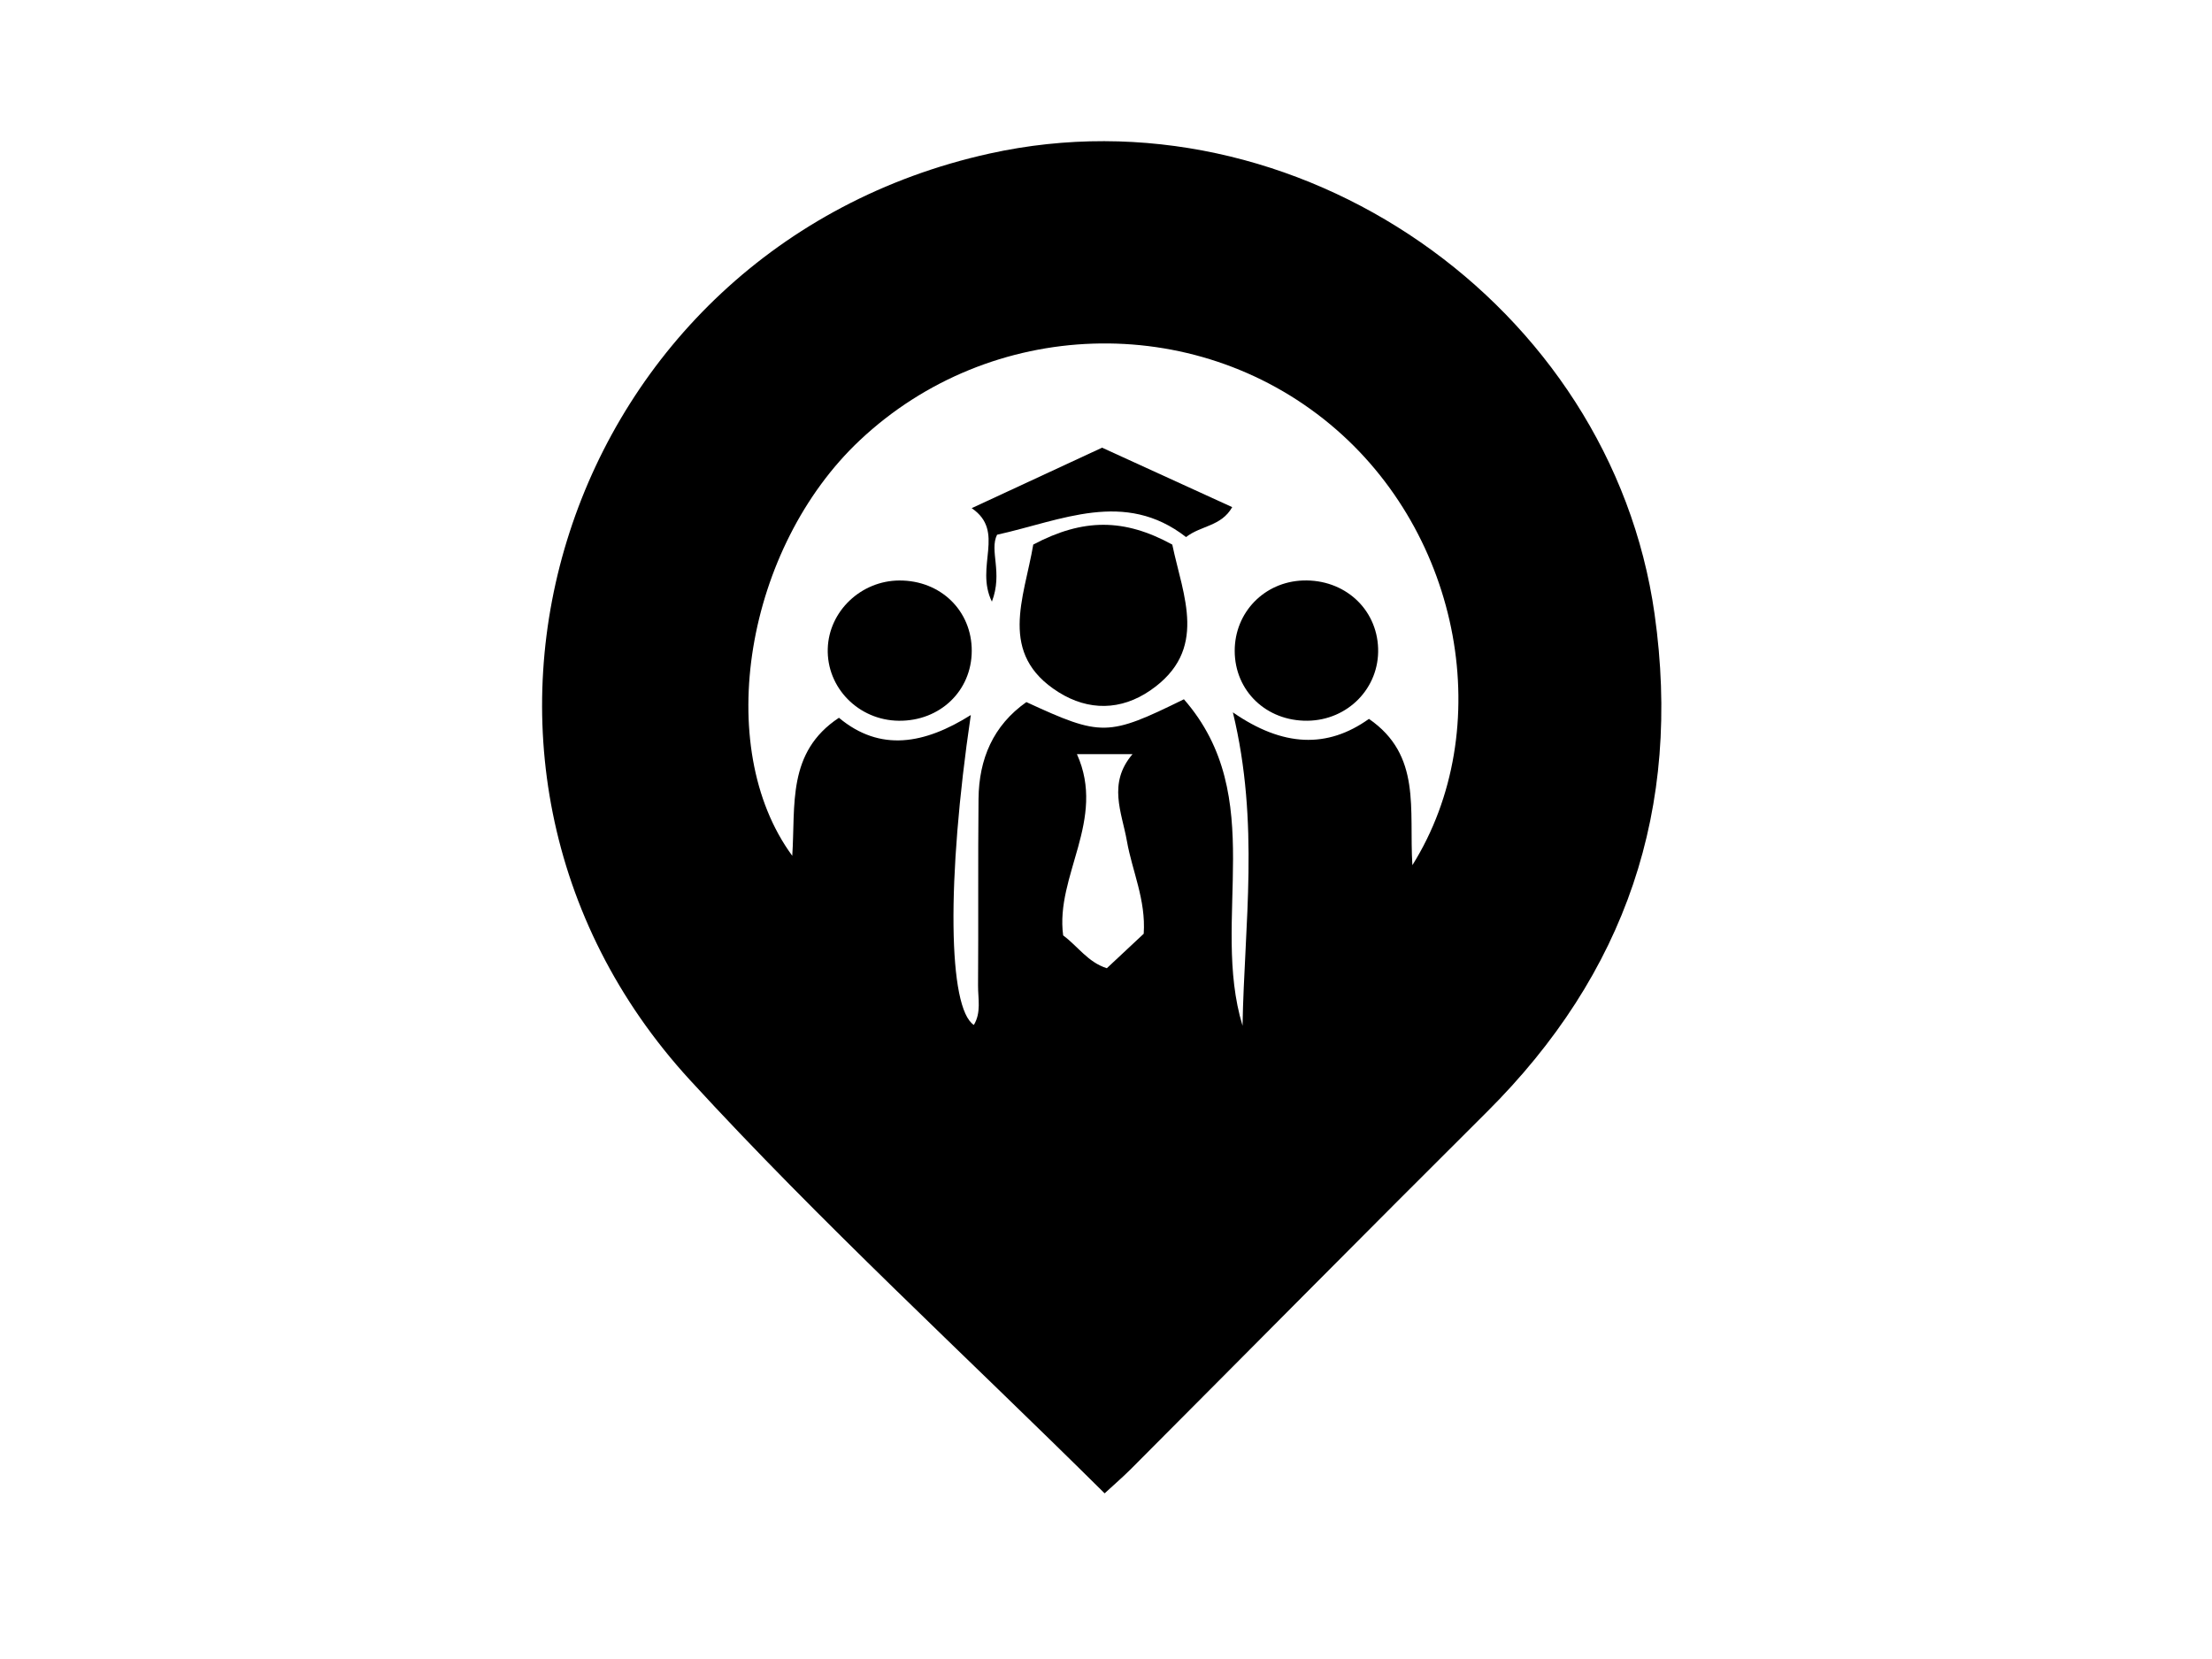
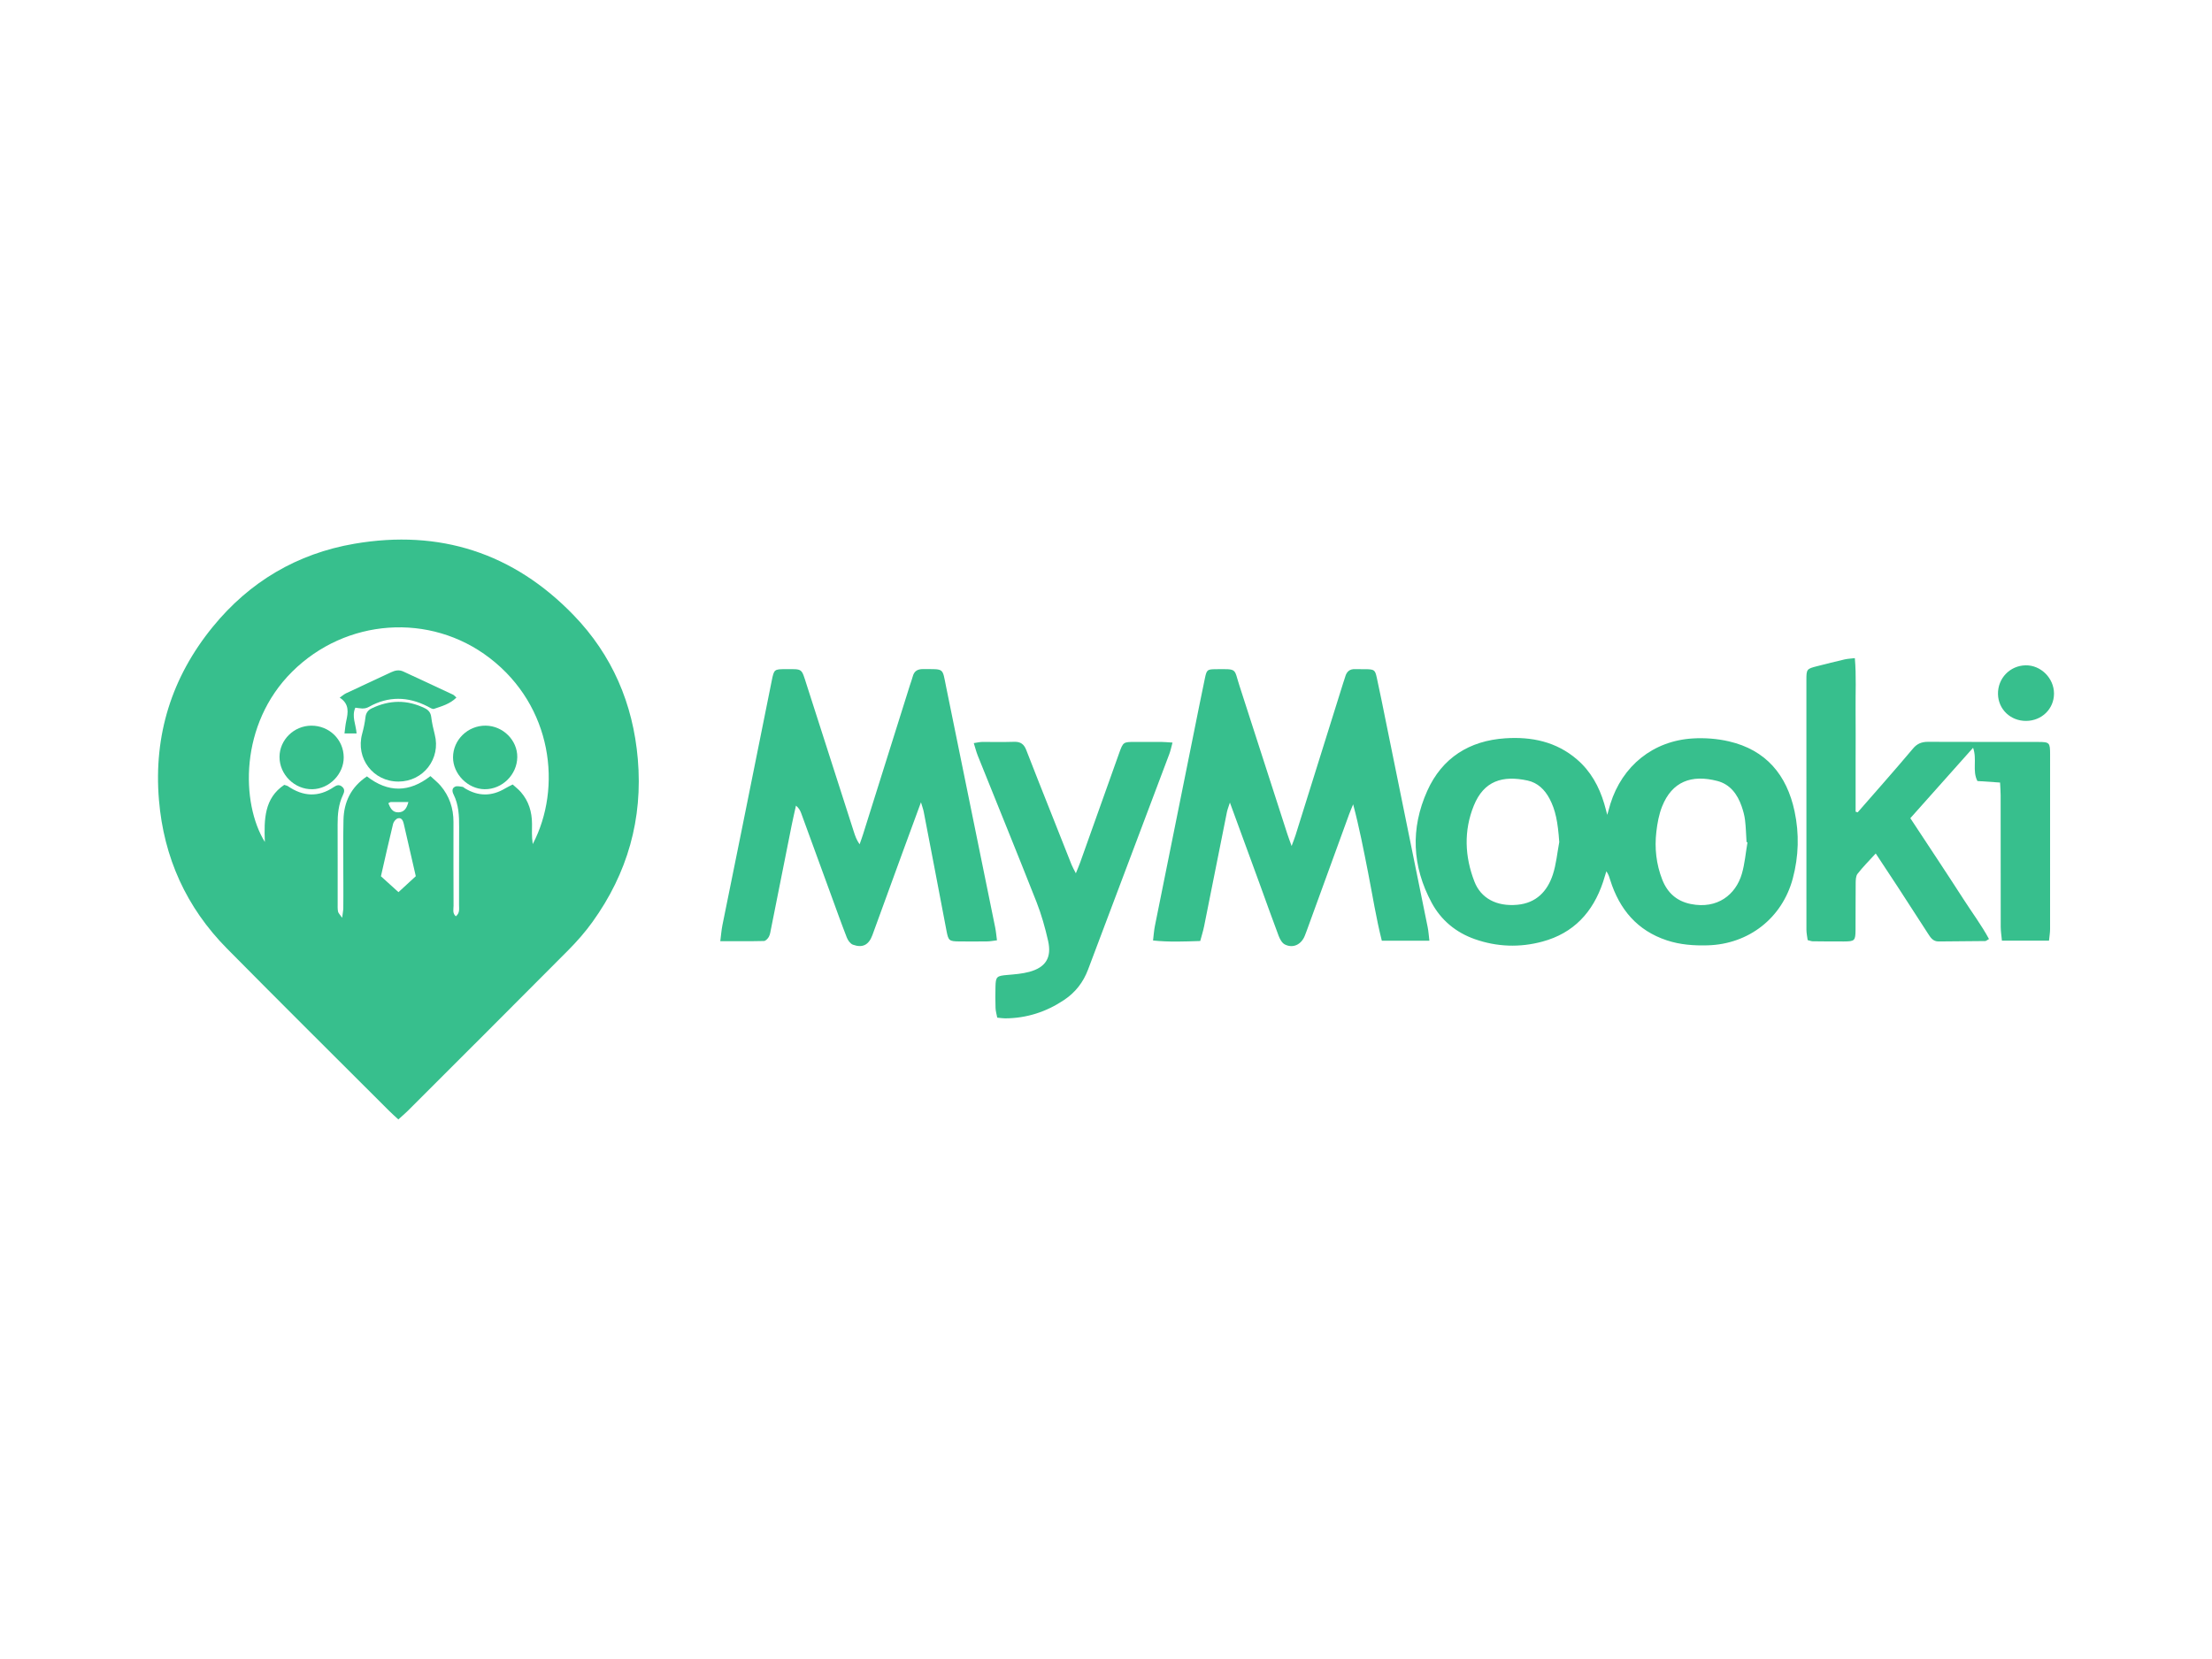
<svg xmlns="http://www.w3.org/2000/svg" version="1.1" x="0px" y="0px" viewBox="0 0 140 105" style="enable-background:new 0 0 140 105;" xml:space="preserve">
  <g id="mooki">
    <g>
-       <g>
-         <path d="M69.913,94.515c-8.917-8.84-17.97-17.138-26.241-26.154C25.055,48.07,35.661,15.684,62.625,9.719     c19.403-4.292,39.324,9.543,42.095,29.143c1.742,12.323-1.824,22.768-10.619,31.52c-7.53,7.493-14.999,15.047-22.5,22.569     C71.066,93.488,70.489,93.984,69.913,94.515z M89.391,54.758c5.356-8.556,3.159-20.954-5.205-27.902     c-8.637-7.175-21.486-6.78-29.767,1.01c-7.211,6.783-9.348,19.397-4.276,26.298c0.212-3.21-0.348-6.552,2.954-8.735     c2.62,2.186,5.427,1.661,8.347-0.174c-1.549,10.485-1.435,18.548,0.192,19.615c0.478-0.791,0.26-1.663,0.266-2.492     c0.028-3.939-0.009-7.878,0.03-11.817c0.025-2.523,0.927-4.644,3.028-6.125c4.753,2.19,5.158,2.187,9.971-0.178     c5.397,6.176,1.658,13.913,3.711,20.662c0.113-6.4,1.094-12.789-0.612-19.835c3.172,2.198,5.98,2.293,8.612,0.414     C89.985,47.806,89.171,51.195,89.391,54.758z M68.16,47.73c1.873,4.155-1.379,7.692-0.872,11.471     c0.95,0.709,1.566,1.698,2.765,2.079c0.788-0.737,1.588-1.485,2.334-2.182c0.144-2.148-0.728-3.959-1.064-5.867     c-0.322-1.825-1.23-3.646,0.357-5.502C70.327,47.73,69.313,47.73,68.16,47.73z" />
-         <path d="M65.397,34.465c3.169-1.674,5.761-1.658,8.798,0.003c0.678,3.252,2.316,6.681-1.392,9.23     c-1.857,1.276-3.908,1.302-5.803,0.113C63.142,41.389,64.816,37.882,65.397,34.465z" />
-         <path d="M56.887,45.617c-2.549-0.027-4.578-2.091-4.497-4.575c0.076-2.36,2.104-4.288,4.524-4.302     c2.616-0.015,4.598,1.911,4.589,4.46C61.494,43.729,59.492,45.644,56.887,45.617z" />
-         <path d="M82.755,45.616c-2.605,0.032-4.603-1.882-4.609-4.415c-0.006-2.44,1.873-4.378,4.323-4.461     c2.609-0.088,4.672,1.778,4.754,4.298C87.305,43.542,85.31,45.585,82.755,45.616z" />
-         <path d="M75.067,33.992c-3.893-3.029-7.885-1.048-11.962-0.148c-0.503,1.015,0.38,2.387-0.327,4.234     c-1.097-2.237,0.892-4.435-1.279-5.916c2.85-1.322,5.465-2.535,8.253-3.828c2.65,1.211,5.344,2.441,8.236,3.763     C77.293,33.323,76.008,33.254,75.067,33.992z" />
-       </g>
+       <path style="fill:#37BF8D;" d="M25.212,70.851c-0.239-0.222-0.414-0.375-0.578-0.539c-3.426-3.424-6.866-6.834-10.27-10.279    c-2.571-2.602-3.999-5.755-4.304-9.402c-0.344-4.108,0.809-7.771,3.404-10.955c2.327-2.856,5.341-4.64,8.968-5.262    c5.393-0.925,10.062,0.58,13.87,4.517c2.442,2.525,3.764,5.601,4.066,9.11c0.326,3.795-0.653,7.227-2.868,10.308    c-0.459,0.638-0.985,1.237-1.539,1.795c-3.383,3.406-6.783,6.796-10.179,10.189C25.617,70.494,25.441,70.642,25.212,70.851z     M23.224,49.138c1.342,1.046,2.683,1.026,4.018-0.018c0.242,0.227,0.462,0.396,0.638,0.603c0.562,0.66,0.822,1.433,0.821,2.299    c-0.002,1.771-0.003,3.542,0.005,5.312c0.001,0.212-0.083,0.46,0.143,0.66c0.266-0.208,0.203-0.479,0.204-0.721    c0.005-1.643-0.003-3.286,0.006-4.928c0.004-0.71-0.027-1.409-0.351-2.061c-0.096-0.193-0.117-0.399,0.099-0.496    c0.128-0.057,0.308-0.008,0.462,0.011c0.057,0.007,0.107,0.066,0.162,0.099c0.846,0.512,1.692,0.511,2.54,0.003    c0.143-0.086,0.295-0.155,0.478-0.25c0.185,0.17,0.37,0.311,0.52,0.484c0.499,0.574,0.699,1.256,0.703,2.008    c0.002,0.385-0.028,0.774,0.046,1.28c1.876-3.582,1.244-8.729-2.724-11.775c-3.779-2.901-9.11-2.508-12.506,0.867    c-3.347,3.326-3.24,8.325-1.725,10.776c-0.057-1.454-0.031-2.774,1.227-3.616c0.113,0.039,0.181,0.048,0.231,0.082    c0.964,0.66,1.936,0.72,2.92,0.047c0.177-0.121,0.345-0.16,0.521-0.003c0.182,0.163,0.127,0.339,0.04,0.523    c-0.282,0.593-0.337,1.226-0.334,1.872c0.007,1.664,0.002,3.328,0.003,4.992c0,0.17-0.009,0.345,0.025,0.51    c0.021,0.099,0.117,0.182,0.26,0.39c0.036-0.301,0.07-0.458,0.072-0.617c0.007-0.533,0.003-1.067,0.003-1.6    c0-1.323-0.022-2.646,0.008-3.968C21.763,50.756,22.217,49.812,23.224,49.138z M26.316,55.456    c-0.258-1.124-0.507-2.221-0.761-3.316c-0.045-0.196-0.137-0.406-0.368-0.348c-0.126,0.032-0.274,0.208-0.307,0.345    c-0.268,1.092-0.511,2.19-0.77,3.323c0.369,0.334,0.723,0.654,1.11,1.005C25.618,56.099,25.957,55.786,26.316,55.456z     M24.578,50.837c0.126,0.297,0.254,0.591,0.645,0.577c0.373-0.013,0.524-0.273,0.624-0.652c-0.409,0-0.765-0.002-1.122,0.002    C24.688,50.765,24.652,50.799,24.578,50.837z" />
+       <path style="fill:#37BF8D;" d="M101.725,51.573c0.085-0.299,0.136-0.498,0.197-0.694c0.752-2.407,2.701-3.99,5.213-4.142    c0.756-0.046,1.545,0.013,2.282,0.183c2.355,0.542,3.675,2.128,4.164,4.432c0.301,1.415,0.262,2.843-0.113,4.247    c-0.669,2.505-2.785,4.157-5.383,4.232c-0.881,0.026-1.751-0.038-2.59-0.316c-1.874-0.62-2.995-1.959-3.577-3.8    c-0.057-0.181-0.105-0.366-0.249-0.57c-0.07,0.226-0.135,0.453-0.21,0.677c-0.638,1.911-1.859,3.24-3.839,3.773    c-1.436,0.387-2.876,0.338-4.281-0.157c-1.192-0.42-2.131-1.196-2.727-2.303c-1.24-2.303-1.35-4.7-0.279-7.081    c0.941-2.093,2.665-3.174,4.933-3.326c1.662-0.112,3.233,0.209,4.544,1.338c0.868,0.747,1.398,1.707,1.721,2.792    C101.592,51.059,101.642,51.264,101.725,51.573z M98.687,53.298c-0.088-1.278-0.239-2.04-0.616-2.751    c-0.306-0.577-0.757-1.01-1.389-1.146c-1.578-0.34-2.766,0.014-3.404,1.591c-0.642,1.586-0.575,3.222,0.042,4.809    c0.403,1.037,1.384,1.586,2.717,1.463c1.19-0.11,1.895-0.847,2.244-1.911C98.497,54.695,98.557,53.985,98.687,53.298z     M110.601,53.31c-0.02-0.005-0.04-0.01-0.06-0.015c-0.03-0.468-0.041-0.938-0.097-1.403c-0.036-0.294-0.119-0.586-0.216-0.867    c-0.266-0.763-0.73-1.387-1.534-1.596c-1.644-0.427-2.868,0.04-3.495,1.607c-0.203,0.507-0.304,1.067-0.367,1.613    c-0.12,1.029-0.007,2.048,0.372,3.019c0.323,0.827,0.905,1.366,1.808,1.548c1.685,0.34,2.845-0.594,3.23-1.905    C110.431,54.665,110.485,53.979,110.601,53.31z" />
+       <path style="fill:#37BF8D;" d="M90.468,59.539c-1.024,0-1.973,0-3.011,0c-0.359-1.42-0.585-2.867-0.867-4.301    c-0.282-1.437-0.561-2.876-0.947-4.331c-0.085,0.208-0.177,0.414-0.254,0.625c-0.899,2.466-1.796,4.933-2.694,7.399    c-0.036,0.1-0.075,0.2-0.115,0.299c-0.223,0.557-0.747,0.809-1.265,0.544c-0.178-0.091-0.311-0.341-0.389-0.546    c-0.409-1.077-0.791-2.165-1.186-3.247c-0.614-1.682-1.231-3.364-1.898-5.186c-0.091,0.287-0.158,0.447-0.191,0.614    c-0.483,2.406-0.959,4.813-1.442,7.218c-0.062,0.307-0.159,0.607-0.245,0.93c-1.013,0.033-1.962,0.075-2.987-0.032    c0.043-0.348,0.061-0.639,0.118-0.922c0.823-4.1,1.651-8.199,2.478-12.298c0.228-1.129,0.452-2.26,0.689-3.387    c0.11-0.524,0.151-0.56,0.677-0.564c1.4-0.011,1.147-0.066,1.508,1.046c1.014,3.126,2.019,6.255,3.029,9.382    c0.071,0.219,0.154,0.434,0.272,0.763c0.11-0.302,0.189-0.492,0.25-0.688c1.008-3.217,2.014-6.435,3.021-9.653    c0.038-0.122,0.085-0.242,0.119-0.365c0.09-0.331,0.286-0.509,0.646-0.489c0.234,0.013,0.47-0.006,0.704,0.003    c0.486,0.018,0.543,0.049,0.648,0.527c0.207,0.938,0.393,1.88,0.584,2.82c0.881,4.328,1.763,8.655,2.64,12.984    C90.413,58.947,90.428,59.217,90.468,59.539z" />
+       <path style="fill:#37BF8D;" d="M58.289,50.778c-0.408,1.111-0.768,2.084-1.124,3.059c-0.651,1.783-1.298,3.568-1.951,5.35    c-0.226,0.617-0.622,0.826-1.231,0.604c-0.165-0.06-0.317-0.274-0.387-0.453c-0.349-0.894-0.67-1.799-1-2.7    c-0.629-1.723-1.257-3.447-1.888-5.169c-0.062-0.169-0.146-0.329-0.33-0.479c-0.09,0.408-0.187,0.815-0.269,1.224    c-0.439,2.195-0.874,4.392-1.313,6.587c-0.033,0.167-0.056,0.346-0.135,0.491c-0.063,0.115-0.203,0.262-0.311,0.265    c-0.889,0.021-1.778,0.012-2.762,0.012c0.051-0.394,0.073-0.703,0.133-1.005c0.406-2.028,0.823-4.054,1.232-6.082    c0.632-3.136,1.26-6.272,1.893-9.408c0.143-0.71,0.158-0.722,0.875-0.723c1.092-0.001,0.992-0.07,1.324,0.961    c1,3.106,1.995,6.214,2.992,9.321c0.084,0.261,0.17,0.522,0.368,0.804c0.071-0.205,0.148-0.408,0.213-0.615    c0.992-3.153,1.983-6.307,2.974-9.461c0.058-0.183,0.129-0.362,0.177-0.548c0.09-0.346,0.31-0.469,0.659-0.466    c1.355,0.011,1.202-0.104,1.453,1.123c1.037,5.077,2.073,10.155,3.106,15.233c0.05,0.246,0.07,0.499,0.113,0.81    c-0.237,0.028-0.42,0.067-0.604,0.069c-0.597,0.008-1.195,0.008-1.792,0.002c-0.63-0.007-0.679-0.049-0.797-0.662    c-0.265-1.382-0.527-2.765-0.791-4.147c-0.216-1.131-0.431-2.262-0.652-3.393C58.435,51.226,58.377,51.074,58.289,50.778z" />
+       <path style="fill:#37BF8D;" d="M117.395,41.654c0.098,1.127,0.036,2.208,0.047,3.285c0.011,1.067,0.002,2.134,0.002,3.201    c0,1.078,0,2.155,0,3.233c0.043,0.014,0.086,0.028,0.129,0.042c0.529-0.604,1.061-1.206,1.587-1.812    c0.643-0.741,1.291-1.478,1.92-2.231c0.255-0.305,0.55-0.423,0.946-0.421c2.326,0.012,4.651,0.003,6.977,0.008    c0.711,0.001,0.75,0.042,0.75,0.774c0.003,3.691,0.003,7.383-0.001,11.074c0,0.227-0.041,0.454-0.068,0.728    c-1.003,0-1.951,0-2.98,0c-0.027-0.304-0.075-0.591-0.076-0.878c-0.006-2.774-0.003-5.548-0.005-8.322    c0-0.25-0.022-0.5-0.037-0.807c-0.509-0.034-0.968-0.065-1.433-0.096c-0.34-0.65-0.01-1.364-0.274-2.105    c-1.35,1.515-2.645,2.969-3.972,4.457c0.586,0.888,1.138,1.722,1.687,2.557c0.562,0.856,1.126,1.711,1.679,2.573    c0.535,0.834,1.133,1.631,1.613,2.518c-0.135,0.074-0.188,0.128-0.241,0.128c-0.981,0.012-1.962,0.012-2.943,0.026    c-0.365,0.005-0.517-0.251-0.68-0.502c-0.639-0.984-1.273-1.972-1.913-2.955c-0.439-0.675-0.886-1.345-1.392-2.112    c-0.429,0.471-0.818,0.857-1.15,1.286c-0.114,0.147-0.117,0.403-0.119,0.61c-0.012,0.981,0,1.963-0.009,2.945    c-0.006,0.68-0.053,0.724-0.733,0.728c-0.661,0.004-1.323-0.003-1.984-0.011c-0.082-0.001-0.164-0.038-0.313-0.075    c-0.026-0.211-0.078-0.436-0.078-0.661c-0.005-5.27-0.005-10.541-0.002-15.811c0-0.676,0.023-0.697,0.677-0.864    c0.578-0.148,1.158-0.293,1.739-0.428C116.929,41.693,117.119,41.687,117.395,41.654z" />
+       <path style="fill:#37BF8D;" d="M61.632,47.032c0.226-0.033,0.369-0.071,0.513-0.073c0.682-0.007,1.366,0.014,2.047-0.009    c0.405-0.014,0.621,0.154,0.763,0.524c0.505,1.314,1.031,2.619,1.548,3.928c0.439,1.11,0.877,2.221,1.319,3.33    c0.059,0.149,0.143,0.288,0.27,0.539c0.119-0.296,0.201-0.483,0.27-0.675c0.824-2.31,1.642-4.621,2.47-6.929    c0.255-0.71,0.267-0.707,1.002-0.711c0.555-0.003,1.109-0.004,1.664,0.001c0.207,0.002,0.415,0.024,0.711,0.042    c-0.078,0.286-0.12,0.508-0.199,0.717c-1.713,4.55-3.432,9.097-5.145,13.647c-0.303,0.805-0.8,1.448-1.517,1.926    c-1.13,0.755-2.367,1.157-3.729,1.164c-0.146,0.001-0.292-0.025-0.502-0.045c-0.039-0.208-0.101-0.407-0.108-0.609    c-0.016-0.447-0.014-0.896-0.004-1.343c0.014-0.647,0.079-0.692,0.751-0.75c0.465-0.04,0.939-0.075,1.387-0.196    c1.044-0.282,1.433-0.904,1.191-1.97c-0.188-0.828-0.42-1.656-0.73-2.446c-1.219-3.095-2.478-6.174-3.717-9.261    C61.789,47.588,61.725,47.327,61.632,47.032z" />
+       <path style="fill:#37BF8D;" d="M128.241,45.627c-0.988,0.009-1.767-0.73-1.786-1.697c-0.02-0.997,0.755-1.803,1.75-1.821    c0.962-0.017,1.795,0.813,1.795,1.788C130,44.862,129.232,45.618,128.241,45.627z" />
+       <path style="fill:#37BF8D;" d="M25.223,49.466c-1.608,0.004-2.724-1.468-2.302-3.022c0.094-0.346,0.17-0.7,0.211-1.056    c0.031-0.268,0.163-0.442,0.381-0.548c1.125-0.548,2.257-0.568,3.385-0.01c0.216,0.107,0.359,0.27,0.393,0.54    c0.047,0.376,0.13,0.75,0.225,1.118C27.911,48.013,26.799,49.462,25.223,49.466z" />
+       <path style="fill:#37BF8D;" d="M19.701,45.928c1.136-0.006,2.044,0.877,2.053,1.997c0.009,1.065-0.906,2.002-1.977,2.026    c-1.125,0.026-2.092-0.925-2.086-2.05C17.696,46.824,18.603,45.934,19.701,45.928z" />
+       <path style="fill:#37BF8D;" d="M32.739,47.924c-0.016,1.113-0.956,2.036-2.064,2.027c-1.062-0.008-2.007-0.963-2.002-2.022    c0.005-1.108,0.938-2.012,2.065-2.002C31.836,45.938,32.754,46.853,32.739,47.924z" />
+       <path style="fill:#37BF8D;" d="M22.569,46.422c-0.254,0-0.468,0-0.766,0c0.039-0.285,0.055-0.533,0.108-0.773    c0.123-0.555,0.213-1.096-0.411-1.495c0.169-0.117,0.276-0.215,0.402-0.275c0.945-0.446,1.895-0.882,2.84-1.326    c0.262-0.123,0.513-0.181,0.795-0.048c1.042,0.49,2.088,0.97,3.131,1.458c0.071,0.033,0.124,0.104,0.22,0.187    c-0.411,0.408-0.927,0.546-1.417,0.714c-0.105,0.036-0.272-0.083-0.4-0.149c-1.245-0.641-2.498-0.664-3.72,0.023    c-0.304,0.171-0.564,0.085-0.862,0.052C22.245,45.343,22.528,45.851,22.569,46.422z" />
    </g>
  </g>
  <g id="Layer_1">
</g>
</svg>
